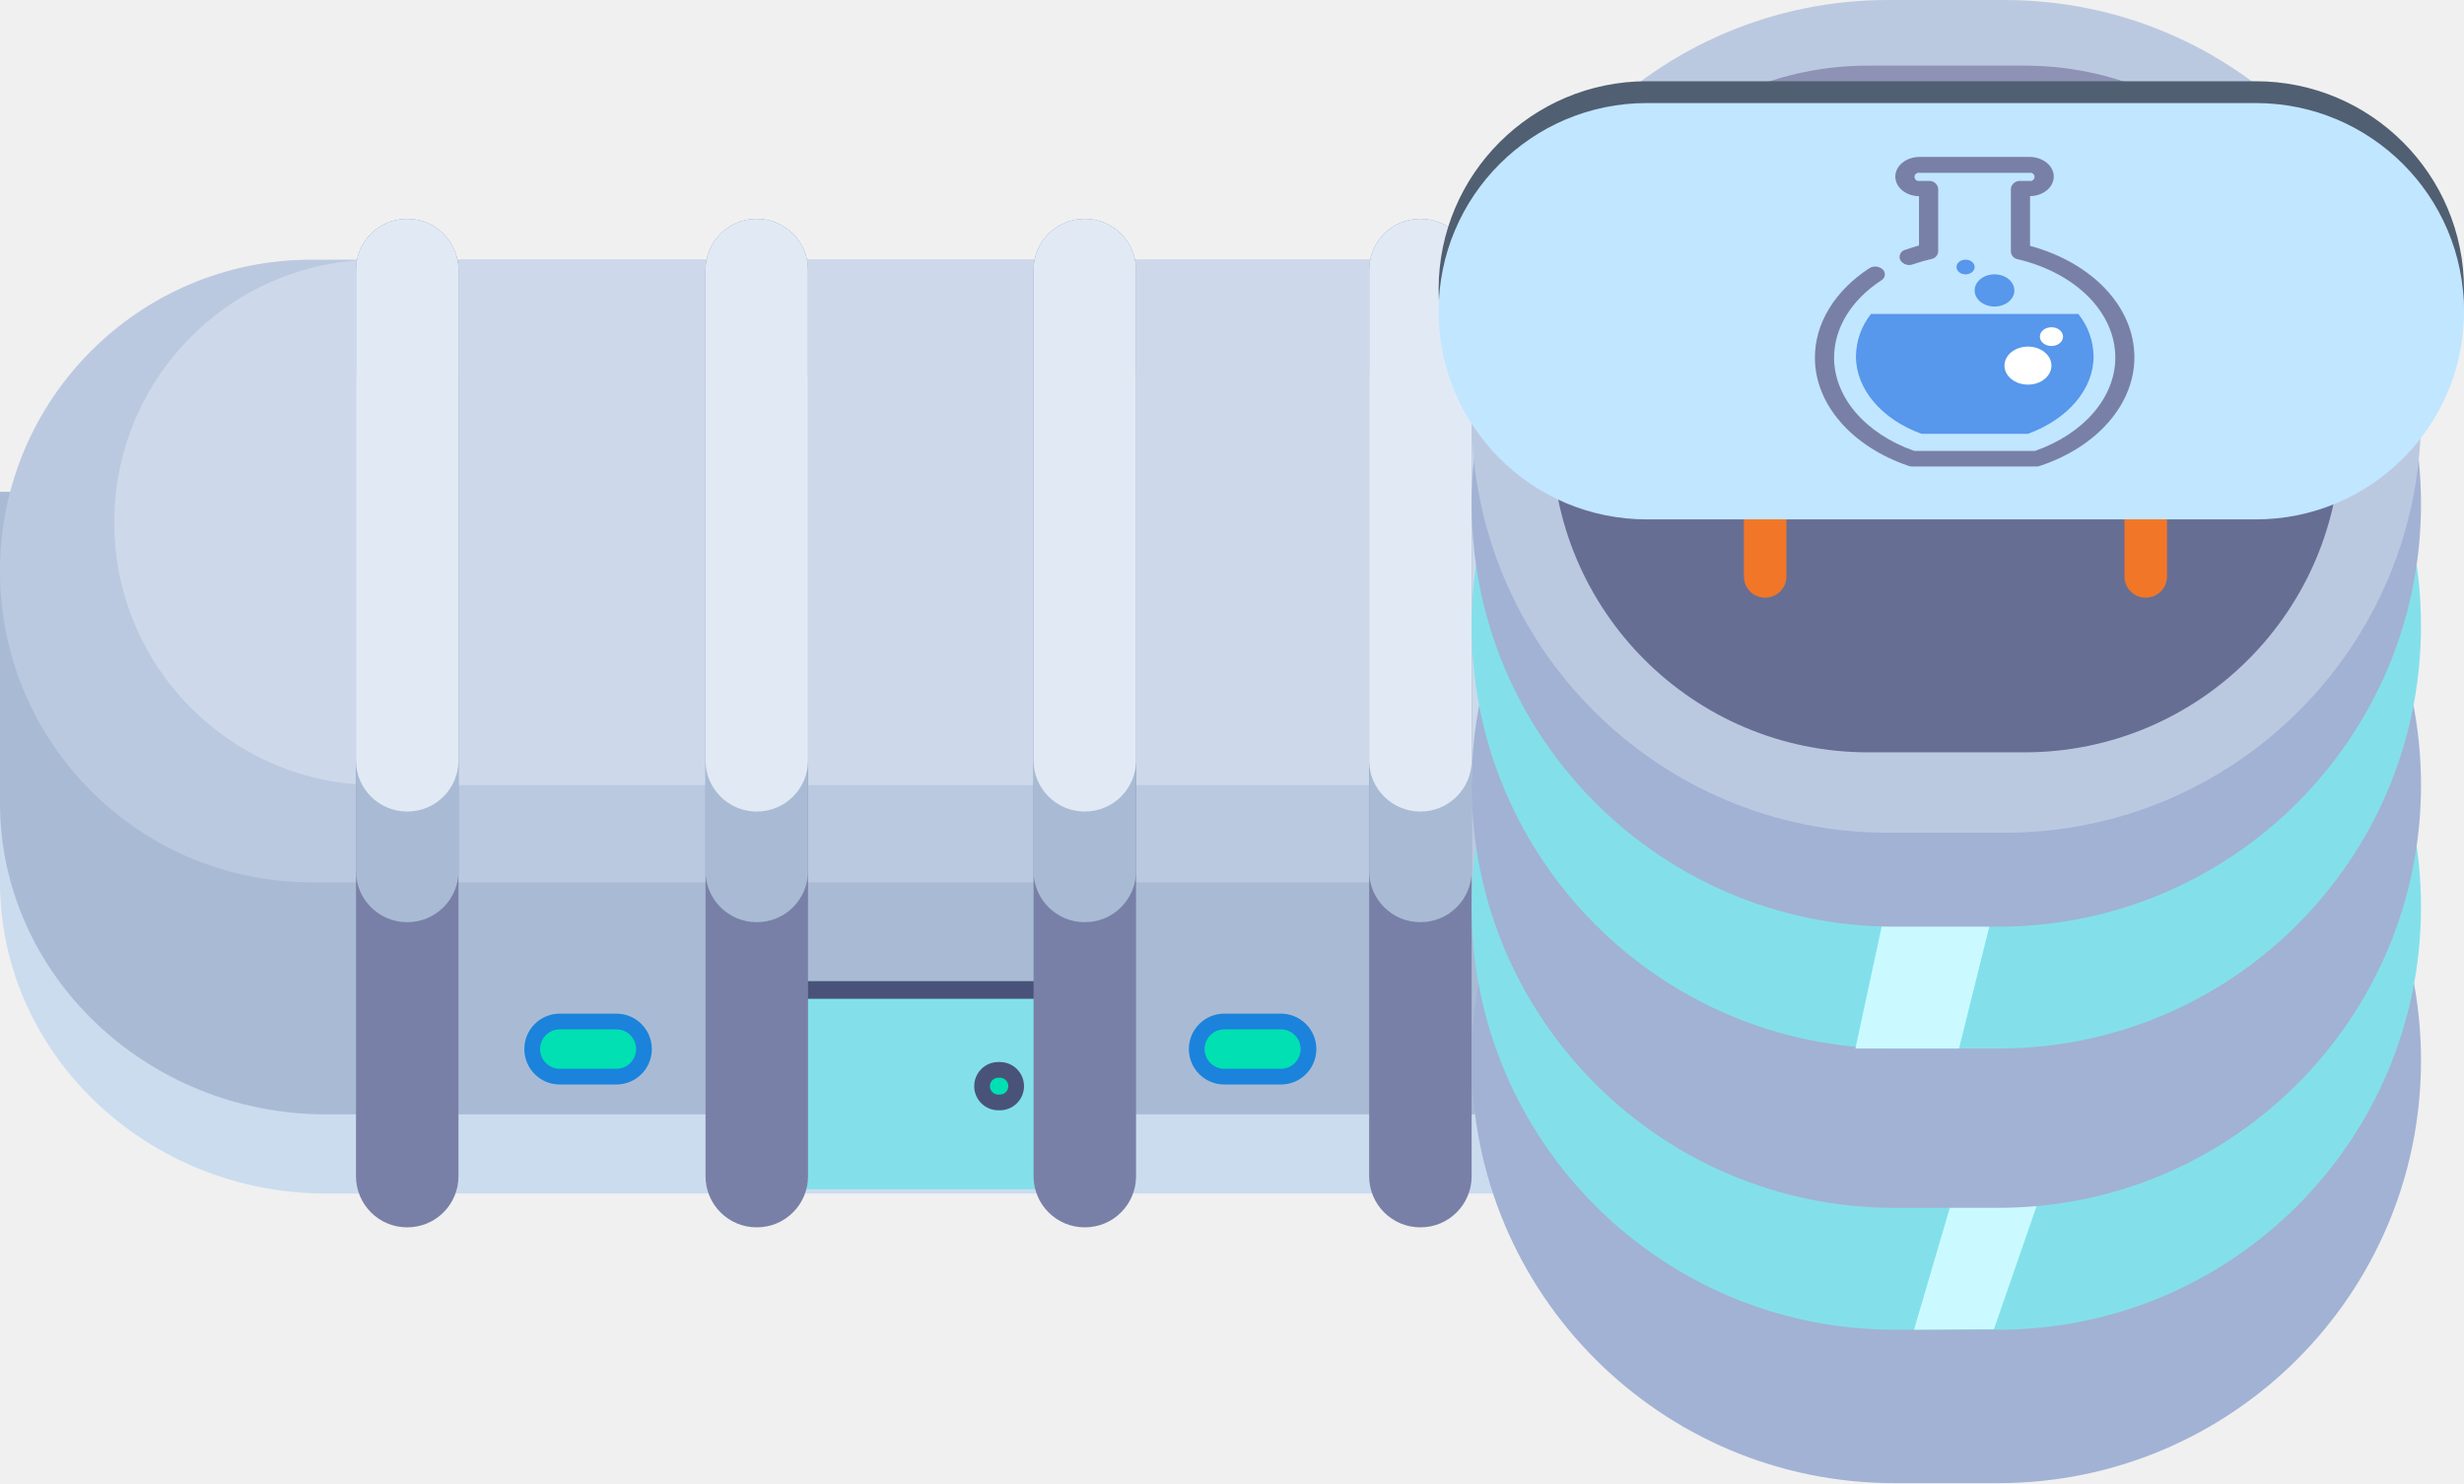
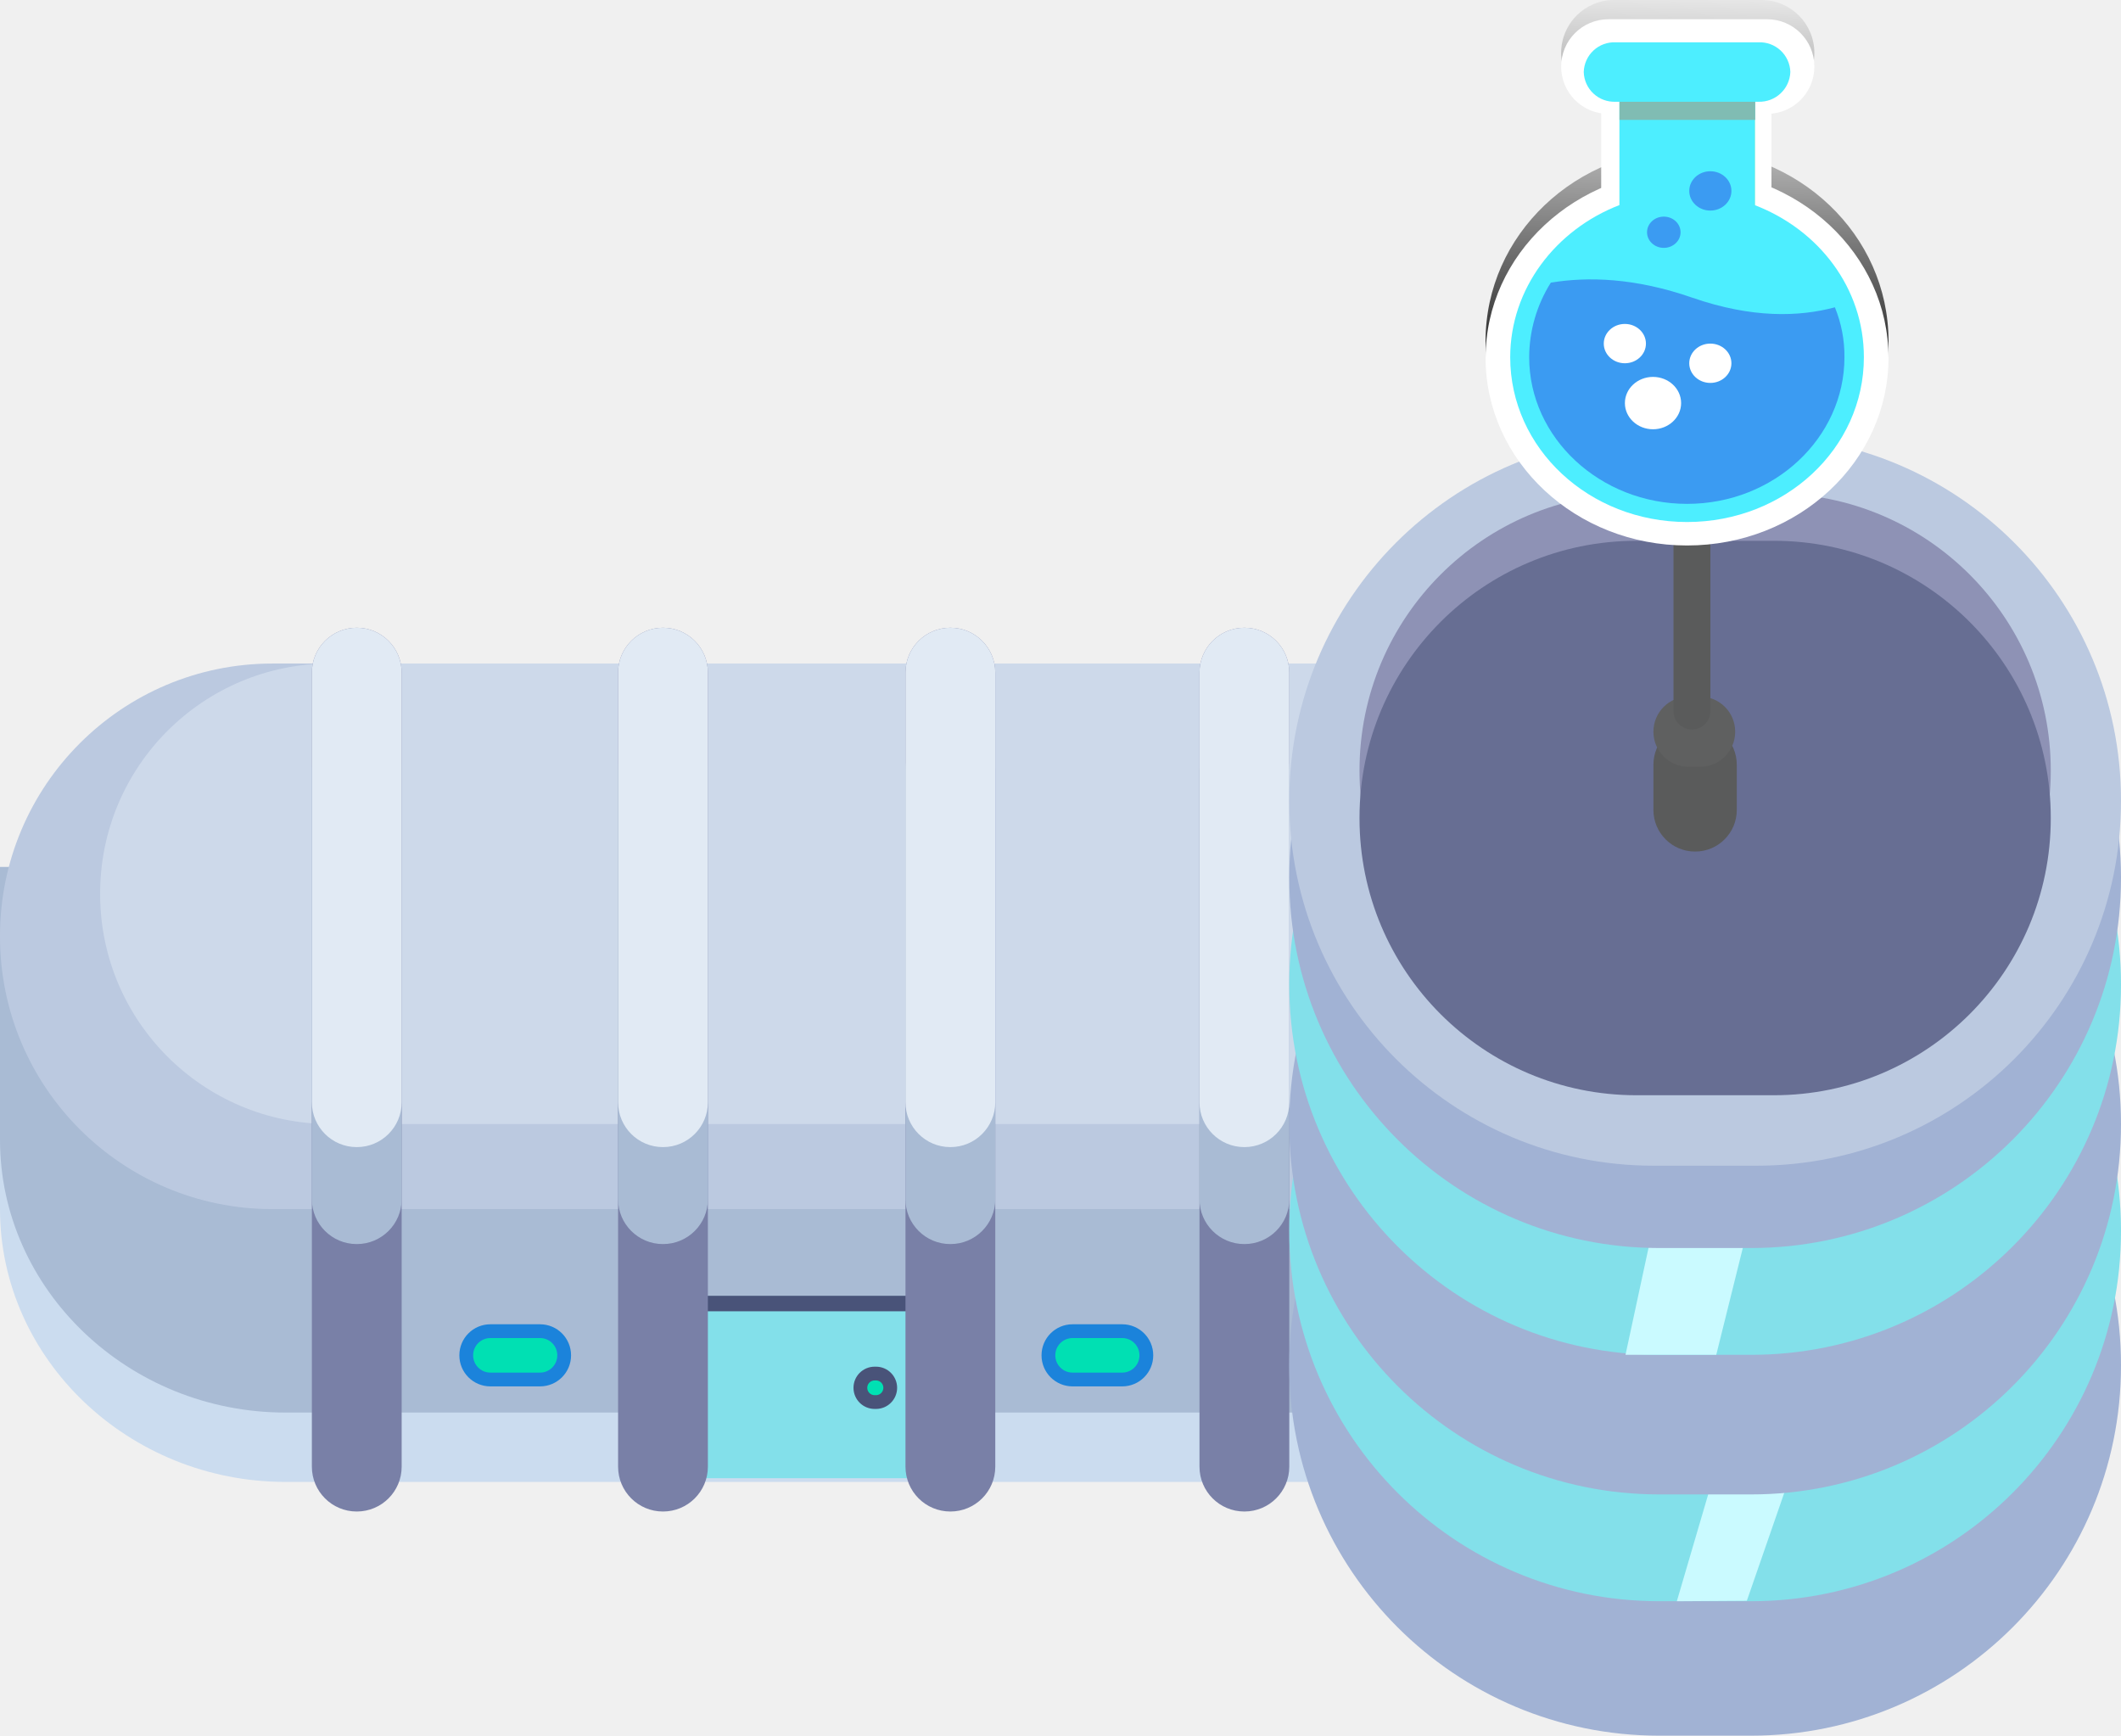
- <svg xmlns="http://www.w3.org/2000/svg" viewBox="0 0 469.98 282.95">
+ <svg xmlns="http://www.w3.org/2000/svg" xmlns:xlink="http://www.w3.org/1999/xlink" viewBox="0 0 461.78 377.85">
  <defs>
-     <style>.cls-1{fill:#cbdcef;}.cls-2{fill:#a9bbd4;}.cls-3{fill:#83e0ea;}.cls-4{fill:#495379;}.cls-5{fill:#bbc9e0;}.cls-6{fill:#cdd9ea;}.cls-7{fill:#7980a7;}.cls-8{fill:#e1eaf4;}.cls-9{fill:#caf3f8;}.cls-10,.cls-11{fill:#00e0b3;stroke-miterlimit:10;stroke-width:3px;}.cls-10{stroke:#1b83db;}.cls-11{stroke:#495379;}.cls-12{fill:#a1b2d4;}.cls-13{fill:#cafaff;}.cls-14{fill:#8e92b5;}.cls-15{fill:#676e93;}.cls-16{fill:#f27628;}.cls-17{fill:#505f71;}.cls-18{fill:#c1e6ff;}.cls-19{fill:#5797ec;}.cls-20{fill:#fff;}</style>
+     <style>.cls-1{fill:#cbdcef;}.cls-2{fill:#a9bbd4;}.cls-3{fill:#83e0ea;}.cls-4{fill:#495379;}.cls-5{fill:#bbc9e0;}.cls-6{fill:#cdd9ea;}.cls-7{fill:#7980a7;}.cls-8{fill:#e1eaf4;}.cls-9{fill:#caf3f8;}.cls-10,.cls-11{fill:#00e0b3;stroke-miterlimit:10;stroke-width:3px;}.cls-10{stroke:#1b83db;}.cls-11{stroke:#495379;}.cls-12{fill:#a1b2d4;}.cls-13{fill:#cafaff;}.cls-14{fill:#8e92b5;}.cls-15{fill:#676e93;}.cls-16{fill:url(#Blanco_Negro);}.cls-17{fill:#5a5b5b;}.cls-18{fill:#5f6060;}.cls-19{fill:#c7c6c5;}.cls-20{fill:#b5b4b4;}.cls-21{fill:#424242;}.cls-22{fill:url(#Blanco_Negro-2);}.cls-23{fill:#fff;}.cls-24{fill:#8eefe3;}.cls-25{fill:#4deeff;}.cls-26{fill:#80bcb3;}.cls-27{fill:#3b9bf2;}</style>
+     <linearGradient id="Blanco_Negro" x1="368.63" y1="9.33" x2="366.96" y2="91.13" gradientUnits="userSpaceOnUse">
+       <stop offset="0" stop-color="#fff" />
+       <stop offset="1" />
+     </linearGradient>
+     <linearGradient id="Blanco_Negro-2" x1="367.87" y1="-8.92" x2="366.05" y2="80.35" xlink:href="#Blanco_Negro" />
  </defs>
  <g id="Capa_2" data-name="Capa 2">
-     <g id="Capa_8" data-name="Capa 8">
-       <path class="cls-1" d="M292.57,227.7H62.18C28,227.7,0,201,0,168.31H0V108.92H292.57c34.2,0,62.18,26.72,62.18,59.39h0C354.75,201,326.77,227.7,292.57,227.7Z" />
-       <path class="cls-2" d="M292.57,212.6H62.18C28,212.6,0,185.88,0,153.21H0V93.83H292.57c34.2,0,62.18,26.72,62.18,59.39h0C354.75,185.88,326.77,212.6,292.57,212.6Z" />
-       <rect class="cls-3" x="148.25" y="187.29" width="53.97" height="39.6" />
-       <rect class="cls-4" x="151.16" y="187.18" width="49.03" height="3.37" />
-       <rect class="cls-5" y="49.54" width="354.75" height="118.78" rx="59.39" ry="59.39" />
-       <rect class="cls-6" x="21.8" y="49.54" width="317.38" height="100.24" rx="50.12" ry="50.12" />
-       <rect class="cls-7" x="67.9" y="41.75" width="19.55" height="192.4" rx="9.75" ry="9.75" />
-       <rect class="cls-7" x="134.57" y="41.75" width="19.55" height="192.4" rx="9.75" ry="9.75" />
-       <rect class="cls-7" x="197.14" y="41.75" width="19.55" height="192.4" rx="9.75" ry="9.75" />
-       <rect class="cls-7" x="261.15" y="41.75" width="19.55" height="192.4" rx="9.75" ry="9.75" />
-       <rect class="cls-2" x="67.9" y="62.86" width="19.55" height="113.07" rx="9.75" ry="9.75" />
-       <rect class="cls-2" x="134.57" y="62.86" width="19.55" height="113.07" rx="9.75" ry="9.75" />
-       <rect class="cls-2" x="197.14" y="62.86" width="19.55" height="113.07" rx="9.75" ry="9.75" />
-       <rect class="cls-2" x="261.15" y="62.86" width="19.55" height="113.07" rx="9.75" ry="9.75" />
-       <rect class="cls-8" x="67.9" y="41.75" width="19.55" height="113.07" rx="9.75" ry="9.75" />
-       <rect class="cls-8" x="134.57" y="41.75" width="19.55" height="113.07" rx="9.75" ry="9.75" />
-       <rect class="cls-8" x="261.15" y="41.75" width="19.55" height="113.07" rx="9.75" ry="9.75" />
-       <path class="cls-9" d="M314,157l-18,21.18,6.55,5.61,16.57-21.18,27.52,5.73-9.39,29.48,10.19-20.42-8.25,24.93s6.9.21,8.25-1.19,11.22-27.05,11.22-27.05l47-5.75s-1.34,33.31-2.4,35.35,7.48-3.63,7.48-3.63l2.94-24.11S418,186.74,418,187.29V170.2l21.11-15.39,9.08-13.16,3.74,28.84,3.74-4.34-1.25-32.93L442,143.53s-19.16,26-70.78,25.14S314,157,314,157Z" />
-       <rect class="cls-10" x="101.51" y="194.88" width="21.32" height="10.52" rx="5.26" ry="5.26" />
-       <rect class="cls-10" x="228.26" y="194.88" width="21.32" height="10.52" rx="5.26" ry="5.26" />
-       <rect class="cls-11" x="187.32" y="204.11" width="6.5" height="6.21" rx="3.1" ry="3.1" />
-       <rect class="cls-12" x="280.7" y="121.66" width="181.08" height="161.29" rx="80.64" ry="80.64" />
-       <rect class="cls-3" x="280.7" y="92.39" width="181.08" height="161.29" rx="80.64" ry="80.64" />
-       <polygon class="cls-13" points="372.98 226.76 365.08 253.68 380.32 253.58 389.62 226.76 372.98 226.76" />
-       <rect class="cls-12" x="280.7" y="69.14" width="181.08" height="161.29" rx="80.64" ry="80.64" />
-       <rect class="cls-3" x="280.7" y="38.75" width="181.08" height="161.29" rx="80.64" ry="80.64" />
-       <polygon class="cls-13" points="359.59 173.61 353.9 200.04 373.66 200.04 380.37 173.03 359.59 173.61" />
-       <rect id="luz" class="cls-8" x="197.14" y="41.75" width="19.55" height="113.07" rx="9.75" ry="9.75" />
-       <rect class="cls-12" x="280.7" y="15.5" width="181.08" height="161.29" rx="80.64" ry="80.64" />
-       <rect class="cls-5" x="280.7" width="181.08" height="158.87" rx="79.43" ry="79.43" />
-       <rect class="cls-14" x="295.99" y="12.52" width="150.5" height="120.71" rx="60.35" ry="60.35" />
-       <rect class="cls-15" x="295.99" y="22.82" width="150.5" height="120.71" rx="60.35" ry="60.35" />
-       <rect class="cls-16" x="332.63" y="79.43" width="8.11" height="34.59" rx="4.04" ry="4.04" />
-       <rect class="cls-16" x="405.22" y="79.43" width="8.11" height="34.59" rx="4.04" ry="4.04" />
-       <rect class="cls-17" x="274.4" y="15.5" width="195.58" height="79.43" rx="39.72" ry="39.72" />
-       <rect class="cls-18" x="274.4" y="19.66" width="195.58" height="79.43" rx="39.72" ry="39.72" />
-       <g id="_Grupo_" data-name="&lt;Grupo&gt;">
-         <g id="_Grupo_2" data-name="&lt;Grupo&gt;">
-           <path class="cls-19" d="M354,68c0,6.23,4.89,12,12.53,14.77H386.8c7.64-2.8,12.53-8.54,12.53-14.77a13.22,13.22,0,0,0-2.91-8.1H356.87A13.22,13.22,0,0,0,354,68Z" />
-         </g>
-         <g id="_Grupo_3" data-name="&lt;Grupo&gt;">
-           <ellipse class="cls-20" cx="391.29" cy="64.22" rx="2.21" ry="1.79" />
-         </g>
-         <g id="_Grupo_4" data-name="&lt;Grupo&gt;">
-           <ellipse class="cls-19" cx="374.91" cy="50.94" rx="1.73" ry="1.4" />
-         </g>
-         <g id="_Grupo_5" data-name="&lt;Grupo&gt;">
-           <ellipse class="cls-19" cx="380.43" cy="55.41" rx="3.79" ry="3.07" />
-         </g>
-         <g id="_Grupo_6" data-name="&lt;Grupo&gt;">
-           <ellipse class="cls-20" cx="386.81" cy="69.75" rx="4.48" ry="3.63" />
-         </g>
-         <g id="_Grupo_7" data-name="&lt;Grupo&gt;">
-           <g id="_Grupo_8" data-name="&lt;Grupo&gt;">
-             <path class="cls-7" d="M388.51,89H364.78a2.19,2.19,0,0,1-.71-.11c-10.87-3.68-17.9-11.78-17.9-20.66,0-6.53,3.78-12.74,10.37-17.05a2.14,2.14,0,0,1,2.57.22,1.3,1.3,0,0,1-.28,2.09c-5.73,3.74-9,9.12-9,14.74,0,7.58,6,14.54,15.32,17.8h23c9.32-3.27,15.32-10.22,15.32-17.8,0-8.59-7.47-16.13-18.59-18.77A1.56,1.56,0,0,1,383.55,48v-12a1.68,1.68,0,0,1,1.83-1.48h1.74a.79.79,0,1,0,0-1.55h-21a.79.79,0,1,0,0,1.55h1.74a1.68,1.68,0,0,1,1.83,1.48V48a1.56,1.56,0,0,1-1.32,1.42,33,33,0,0,0-3.48,1,2,2,0,0,1-2.41-.76,1.39,1.39,0,0,1,.93-2c.85-.3,1.73-.58,2.62-.83V37.42c-2.5,0-4.52-1.7-4.52-3.74s2.07-3.74,4.61-3.74h21c2.54,0,4.61,1.68,4.61,3.74s-2,3.7-4.52,3.74V46.9c12,3.28,19.9,11.71,19.9,21.28,0,8.87-7,17-17.9,20.66A2.18,2.18,0,0,1,388.51,89Z" />
-           </g>
-         </g>
-       </g>
+     <g id="Capa_11" data-name="Capa 11">
+       <path class="cls-1" d="M292.57,322.61H62.18C28,322.61,0,295.88,0,263.22H0V203.83H292.57c34.2,0,62.18,26.72,62.18,59.39h0C354.75,295.88,326.77,322.61,292.57,322.61Z" />
+       <path class="cls-2" d="M292.57,307.51H62.18C28,307.51,0,280.78,0,248.12H0V188.73H292.57c34.2,0,62.18,26.72,62.18,59.39h0C354.75,280.78,326.77,307.51,292.57,307.51Z" />
+       <rect class="cls-3" x="148.25" y="282.2" width="53.97" height="39.6" />
+       <rect class="cls-4" x="151.16" y="282.09" width="49.03" height="3.37" />
+       <rect class="cls-5" y="144.45" width="354.75" height="118.77" rx="59.31" ry="59.31" />
+       <rect class="cls-6" x="21.8" y="144.45" width="317.38" height="100.24" rx="50.06" ry="50.06" />
+       <rect class="cls-7" x="67.9" y="136.66" width="19.55" height="192.39" rx="9.76" ry="9.76" />
+       <rect class="cls-7" x="134.57" y="136.66" width="19.55" height="192.39" rx="9.76" ry="9.76" />
+       <rect class="cls-7" x="197.14" y="136.66" width="19.55" height="192.39" rx="9.76" ry="9.76" />
+       <rect class="cls-7" x="261.15" y="136.66" width="19.55" height="192.39" rx="9.76" ry="9.76" />
+       <rect class="cls-2" x="67.9" y="157.77" width="19.55" height="113.06" rx="9.76" ry="9.76" />
+       <rect class="cls-2" x="134.57" y="157.77" width="19.55" height="113.06" rx="9.76" ry="9.76" />
+       <rect class="cls-2" x="197.14" y="157.77" width="19.55" height="113.06" rx="9.76" ry="9.76" />
+       <rect class="cls-2" x="261.15" y="157.77" width="19.55" height="113.06" rx="9.76" ry="9.76" />
+       <rect class="cls-8" x="67.9" y="136.66" width="19.55" height="113.06" rx="9.76" ry="9.76" />
+       <rect class="cls-8" x="134.57" y="136.66" width="19.55" height="113.06" rx="9.76" ry="9.76" />
+       <rect class="cls-8" x="261.15" y="136.66" width="19.55" height="113.06" rx="9.76" ry="9.76" />
+       <path class="cls-9" d="M314,251.87l-18,21.18,6.55,5.61,16.57-21.18,27.52,5.73-9.39,29.48,10.19-20.42-8.25,24.92s6.9.21,8.25-1.19,11.22-27,11.22-27l47-5.75s-1.34,33.31-2.4,35.35,7.48-3.63,7.48-3.63l2.94-24.11S418,281.65,418,282.2V265.11l21.11-15.39,9.08-13.16,3.74,28.84,3.74-4.34-1.25-32.93L442,238.44s-19.16,26-70.78,25.13S314,251.87,314,251.87Z" />
+       <rect class="cls-10" x="101.51" y="289.79" width="21.32" height="10.52" rx="5.25" ry="5.25" />
+       <rect class="cls-10" x="228.26" y="289.79" width="21.32" height="10.52" rx="5.25" ry="5.25" />
+       <rect class="cls-11" x="187.32" y="299.02" width="6.5" height="6.2" rx="3.1" ry="3.1" />
+       <rect class="cls-12" x="280.7" y="216.57" width="181.08" height="161.28" rx="80.54" ry="80.54" />
+       <rect class="cls-3" x="280.7" y="187.3" width="181.08" height="161.28" rx="80.54" ry="80.54" />
+       <polygon class="cls-13" points="372.98 321.66 365.08 348.58 380.32 348.48 389.62 321.66 372.98 321.66" />
+       <rect class="cls-12" x="280.7" y="164.05" width="181.08" height="161.28" rx="80.54" ry="80.54" />
+       <rect class="cls-3" x="280.7" y="133.66" width="181.08" height="161.28" rx="80.54" ry="80.54" />
+       <polygon class="cls-13" points="359.59 268.51 353.9 294.94 373.66 294.94 380.37 267.94 359.59 268.51" />
+       <rect id="luz" class="cls-8" x="197.14" y="136.66" width="19.55" height="113.06" rx="9.76" ry="9.76" />
+       <rect class="cls-12" x="280.7" y="110.41" width="181.08" height="161.28" rx="80.54" ry="80.54" />
+       <rect class="cls-5" x="280.7" y="94.91" width="181.08" height="158.86" rx="79.33" ry="79.33" />
+       <rect class="cls-14" x="295.99" y="107.43" width="150.5" height="120.7" rx="60.28" ry="60.28" />
+       <rect class="cls-15" x="295.99" y="117.73" width="150.5" height="120.7" rx="60.28" ry="60.28" />
+       <ellipse class="cls-16" cx="367.3" cy="74.21" rx="43.86" ry="41.77" />
+       <rect class="cls-17" x="359.98" y="157.42" width="18.15" height="27.96" rx="9.06" ry="9.06" />
+       <rect class="cls-18" x="359.98" y="151.65" width="17.8" height="15.28" rx="7.63" ry="7.63" />
+       <rect class="cls-17" x="364.34" y="97.02" width="8.03" height="61.78" rx="4.01" ry="4.01" transform="translate(736.72 255.83) rotate(180)" />
+       <ellipse class="cls-17" cx="367.66" cy="98.97" rx="12.91" ry="13.66" />
+       <ellipse class="cls-19" cx="367.66" cy="94.42" rx="12.91" ry="13.66" />
+       <ellipse class="cls-20" cx="367.66" cy="84.67" rx="12.91" ry="13.66" />
+       <ellipse class="cls-21" cx="367.31" cy="83.37" rx="15.7" ry="9.75" />
+       <ellipse class="cls-17" cx="367.31" cy="79.79" rx="15.7" ry="9.75" />
+       <rect class="cls-22" x="339.89" width="55.13" height="23.06" rx="11.51" ry="11.51" />
+       <rect class="cls-23" x="348.61" y="18.42" width="37.07" height="33.95" />
+       <rect class="cls-23" x="339.89" y="4.19" width="55.13" height="20.6" rx="10.29" ry="10.29" />
+       <ellipse class="cls-23" cx="367.3" cy="77.89" rx="43.86" ry="40.86" />
+       <rect class="cls-24" x="352.59" y="17.76" width="29.55" height="28.96" />
+       <path class="cls-25" d="M382,44.64V17.76H352.59V44.64C338.69,50,328.8,62.85,328.8,77.77c0,19.86,17.19,35.87,38.5,35.87s38.5-16,38.5-35.87C405.81,62.74,396,50,382,44.64Z" />
+       <rect class="cls-26" x="352.59" y="17.76" width="29.55" height="8.34" />
+       <path class="cls-25" d="M382.85,22.15H351.76a6.66,6.66,0,0,1-6.95-6.47h0a6.66,6.66,0,0,1,6.95-6.47h31.08a6.66,6.66,0,0,1,6.95,6.47h0A6.73,6.73,0,0,1,382.85,22.15Z" />
+       <path class="cls-27" d="M401.57,77.77c0,17.55-15.31,31.92-34.26,31.92s-34.38-14.37-34.38-31.92a30.7,30.7,0,0,1,4.71-16.24c8-1.32,18.25-1.1,30.85,3.29,13,4.5,23.2,4.17,31,2.08A28,28,0,0,1,401.57,77.77Z" />
+       <ellipse class="cls-23" cx="372.37" cy="79.08" rx="4.59" ry="4.28" />
+       <ellipse class="cls-27" cx="372.37" cy="41.56" rx="4.59" ry="4.28" />
+       <ellipse class="cls-27" cx="362.24" cy="50.56" rx="3.65" ry="3.4" />
+       <ellipse class="cls-23" cx="359.89" cy="87.75" rx="6.12" ry="5.7" />
+       <ellipse class="cls-23" cx="353.76" cy="74.8" rx="4.59" ry="4.28" />
    </g>
  </g>
</svg>
